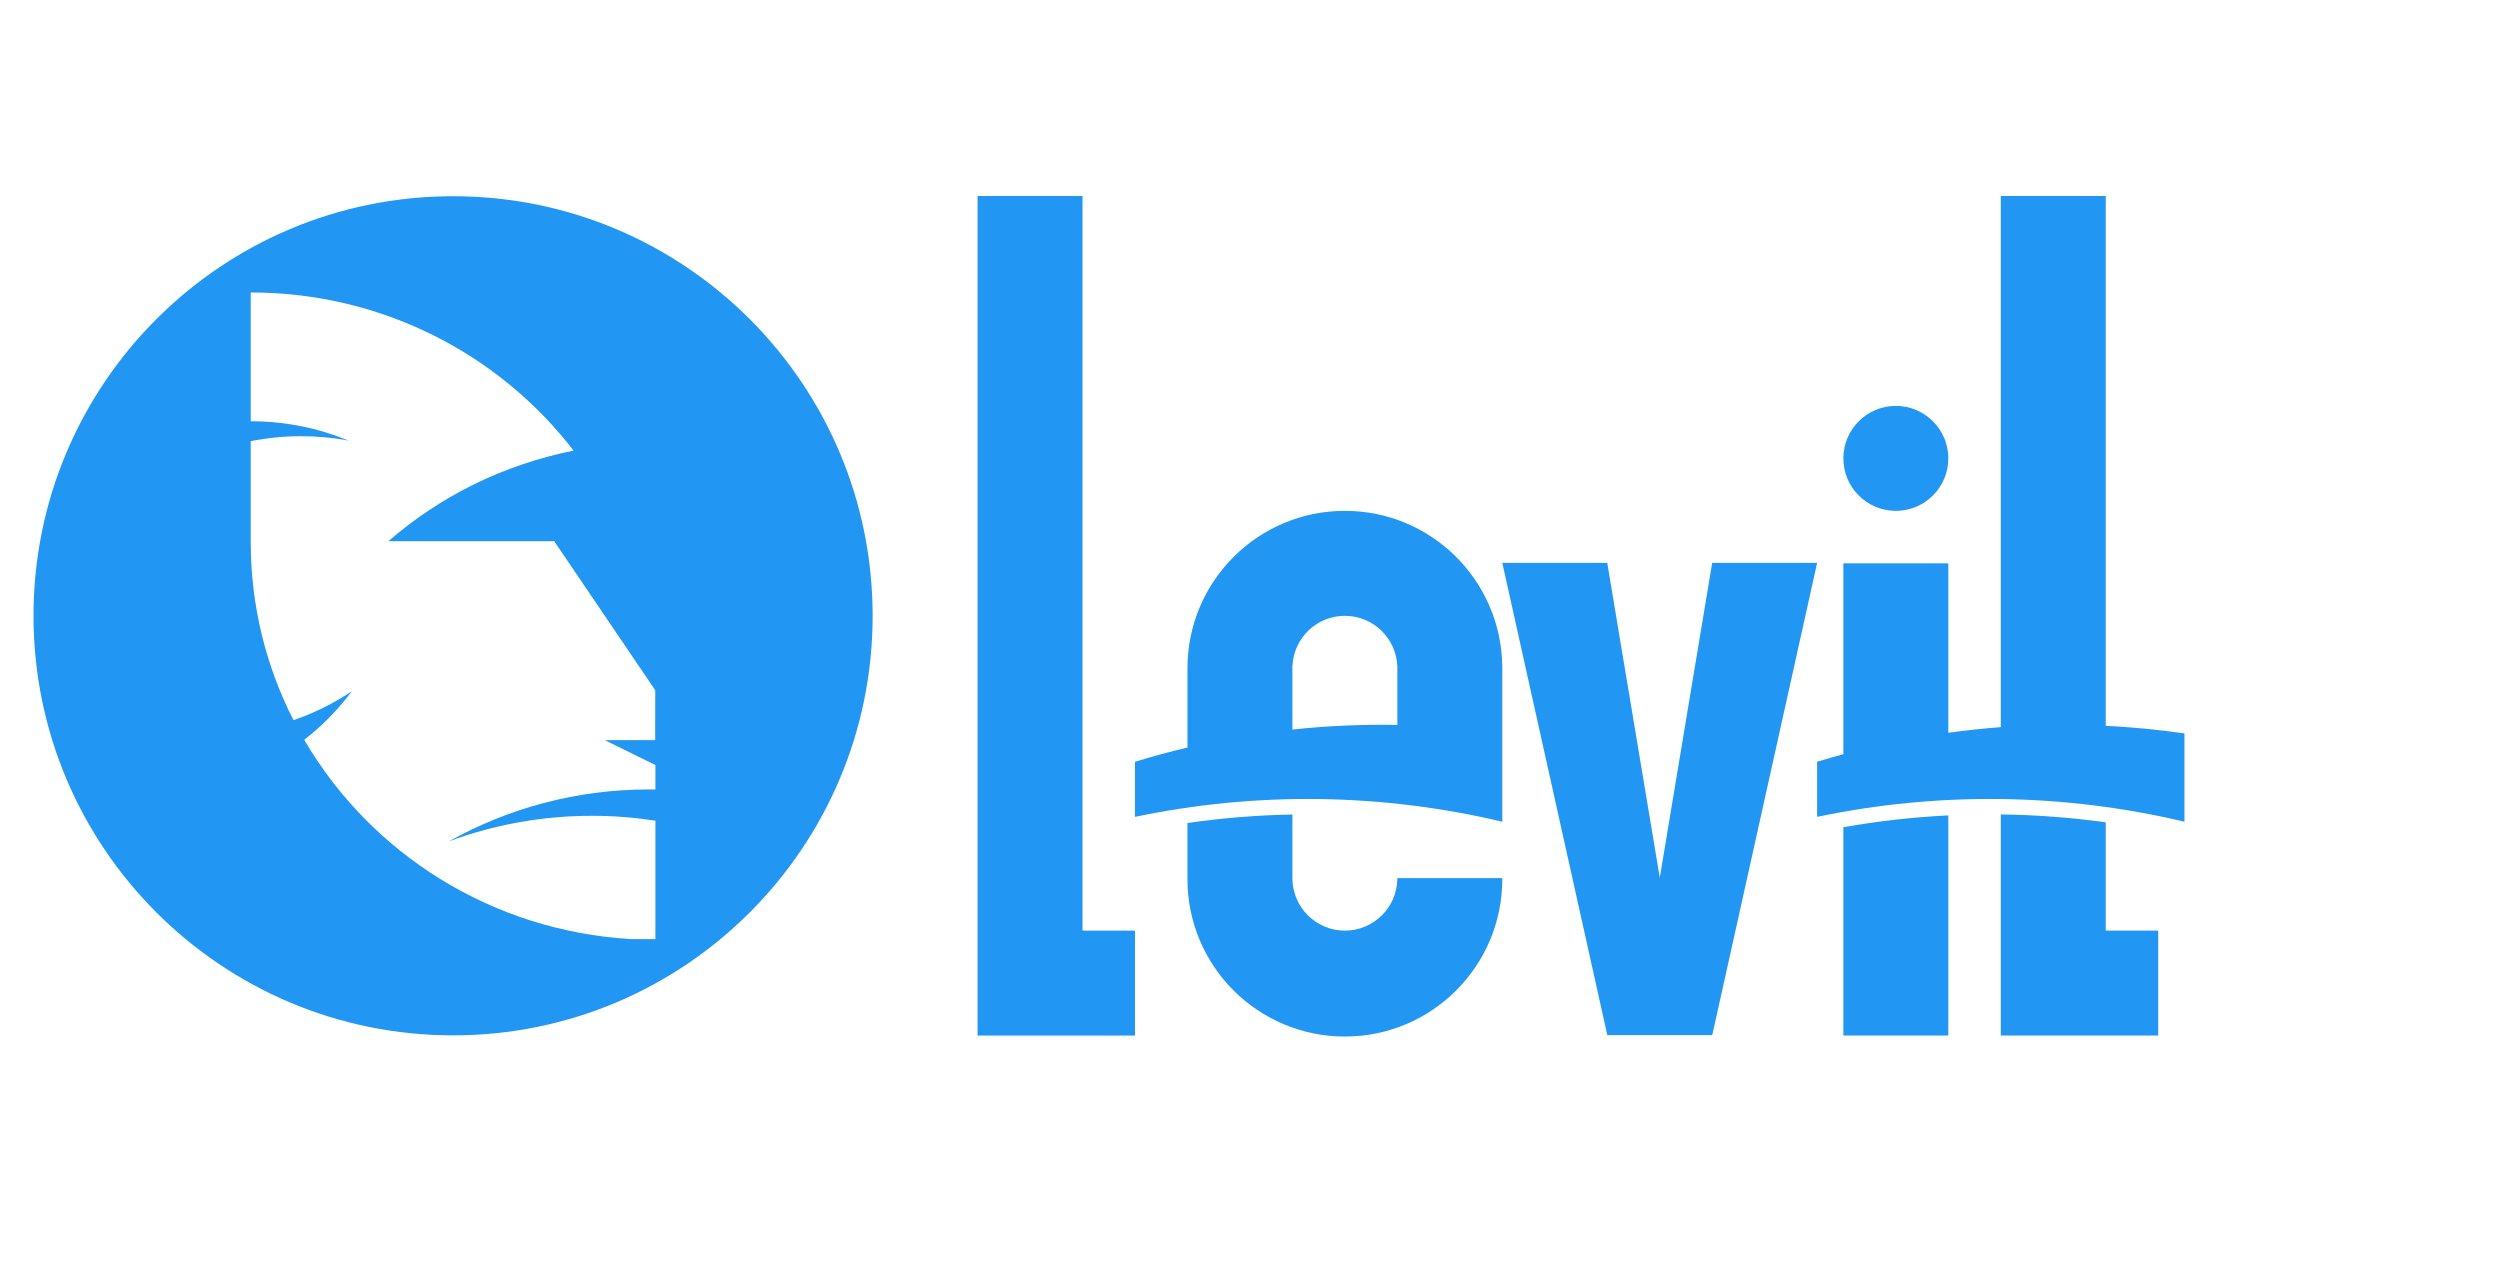
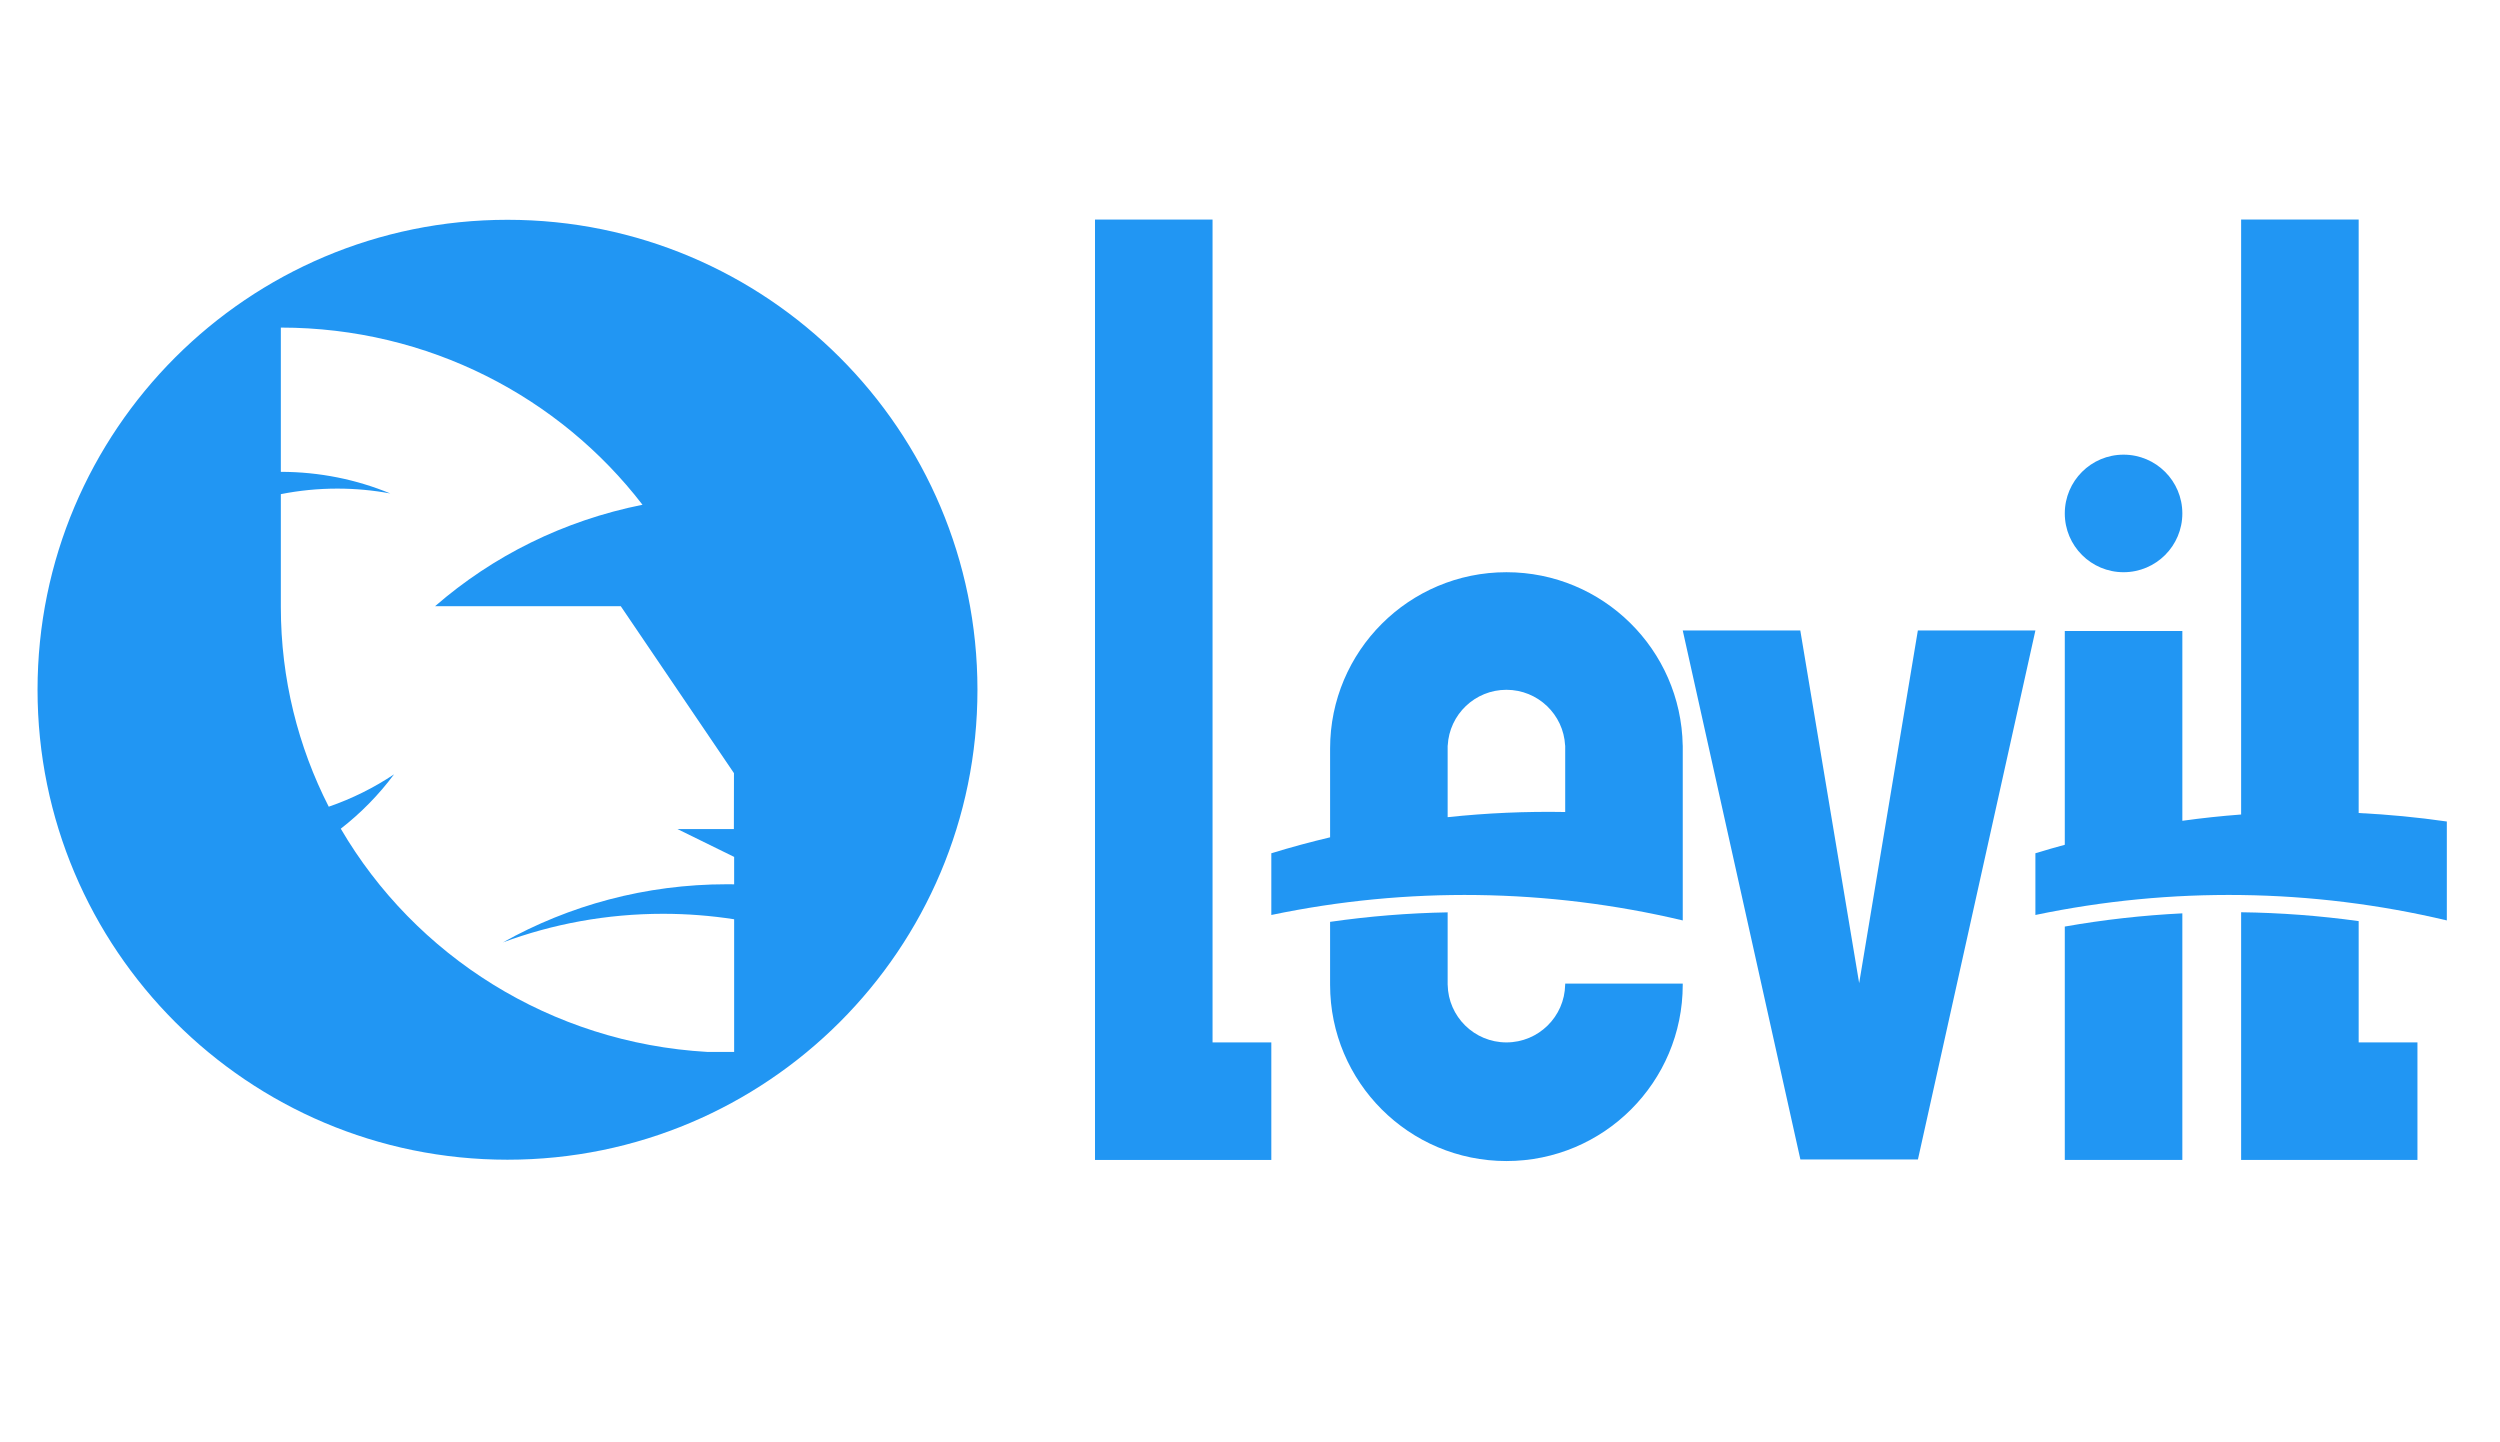
- <svg xmlns="http://www.w3.org/2000/svg" version="1.1" id="Camada_1" x="0px" y="0px" width="373px" height="192px" viewBox="31 0 373 192" enable-background="new 31 0 373 192" xml:space="preserve">
+ <svg xmlns="http://www.w3.org/2000/svg" version="1.1" id="Camada_1" x="0px" y="0px" width="333px" height="192px" viewBox="31 0 333 192" enable-background="new 31 0 333 192" xml:space="preserve">
  <g>
    <polygon fill="#2196F3" points="192.511,138.849 192.511,29.246 176.854,29.246 176.854,154.506 192.511,154.506 200.34,154.506    200.34,138.849  " />
    <polygon fill="#2196F3" points="255.142,83.979 270.811,154.438 286.469,154.438 302.116,83.979 286.458,83.981 278.64,130.952    270.8,83.979  " />
    <g>
      <path fill="#2196F3" d="M239.484,131.02v0.145h-0.004c-0.078,4.256-3.55,7.684-7.825,7.684s-7.748-3.428-7.825-7.684h-0.004v-9.64    c-5.235,0.096-10.465,0.519-15.658,1.266v8.229h0.001c0,0.048-0.001,0.096-0.001,0.145c0,12.971,10.515,23.486,23.487,23.486    s23.486-10.515,23.486-23.486c0-0.049-0.001-0.097-0.001-0.145H239.484z" />
      <path fill="#2196F3" d="M255.137,99.302c-0.215-12.786-10.645-23.083-23.481-23.083c-12.972,0-23.487,10.515-23.487,23.486v0.006    l0,0v4.744v4.782v2.293c-2.627,0.623-5.239,1.329-7.829,2.125v8.221c18.071-3.784,36.817-3.542,54.803,0.725V112.3v-2.876v-2.294    v-7.419v-0.409H255.137z M239.484,108.16c-5.226-0.096-10.456,0.134-15.658,0.688v-2.293v-2.101v-5.152h0.011    c0.213-4.134,3.632-7.421,7.819-7.421c4.187,0,7.605,3.287,7.818,7.421h0.011v6.564V108.16z" />
    </g>
    <g>
      <circle fill="#2196F3" cx="313.859" cy="68.39" r="7.829" />
      <path fill="#2196F3" d="M306.03,154.506h15.658v-32.848c-5.244,0.259-10.474,0.845-15.658,1.76V154.506z" />
      <path fill="#2196F3" d="M345.175,108.293v-2.294v-6.294V29.246h-15.657v70.459v6.494v2.293c-2.617,0.196-5.228,0.476-7.829,0.836    v-2.293v-1.63V84.048H306.03v21.358v4.826v2.293c-1.309,0.356-2.615,0.729-3.915,1.129v8.221    c18.072-3.784,36.817-3.542,54.803,0.725v-13.175C353.021,108.863,349.102,108.487,345.175,108.293z" />
      <path fill="#2196F3" d="M345.175,122.693c-5.193-0.719-10.424-1.113-15.657-1.18v32.993h15.657h7.829v-15.657h-7.829V122.693z" />
    </g>
    <path fill="#2196F3" d="M98.598,29.277C64.026,29.277,36,57.304,36,91.875s28.026,62.599,62.598,62.599   s62.599-28.027,62.599-62.599C161.196,57.304,133.169,29.277,98.598,29.277z M128.788,117.791   c-0.319-0.006-0.639-0.008-0.959-0.008c-10.859,0-21.044,2.817-29.848,7.748c6.634-2.463,13.825-3.813,21.337-3.813   c3.222,0,6.385,0.25,9.47,0.728v17.671h-3.562c-20.917-1.196-38.974-12.856-48.834-29.735c2.683-2.086,5.074-4.525,7.095-7.241   c-2.674,1.784-5.595,3.242-8.698,4.312c-4.08-7.997-6.381-17.026-6.381-26.585c0-0.042,0-0.081,0-0.123V65.82   c2.433-0.483,4.95-0.738,7.527-0.738c2.409,0,4.766,0.223,7.05,0.647c-4.484-1.853-9.409-2.875-14.577-2.88V43.634   c19.678,0.009,37.155,9.27,48.172,23.599c-10.51,2.114-19.883,6.789-27.629,13.512h24.736l15.077,22.24l-0.012,7.446h-7.515   l7.551,3.709L128.788,117.791L128.788,117.791z" />
  </g>
</svg>
